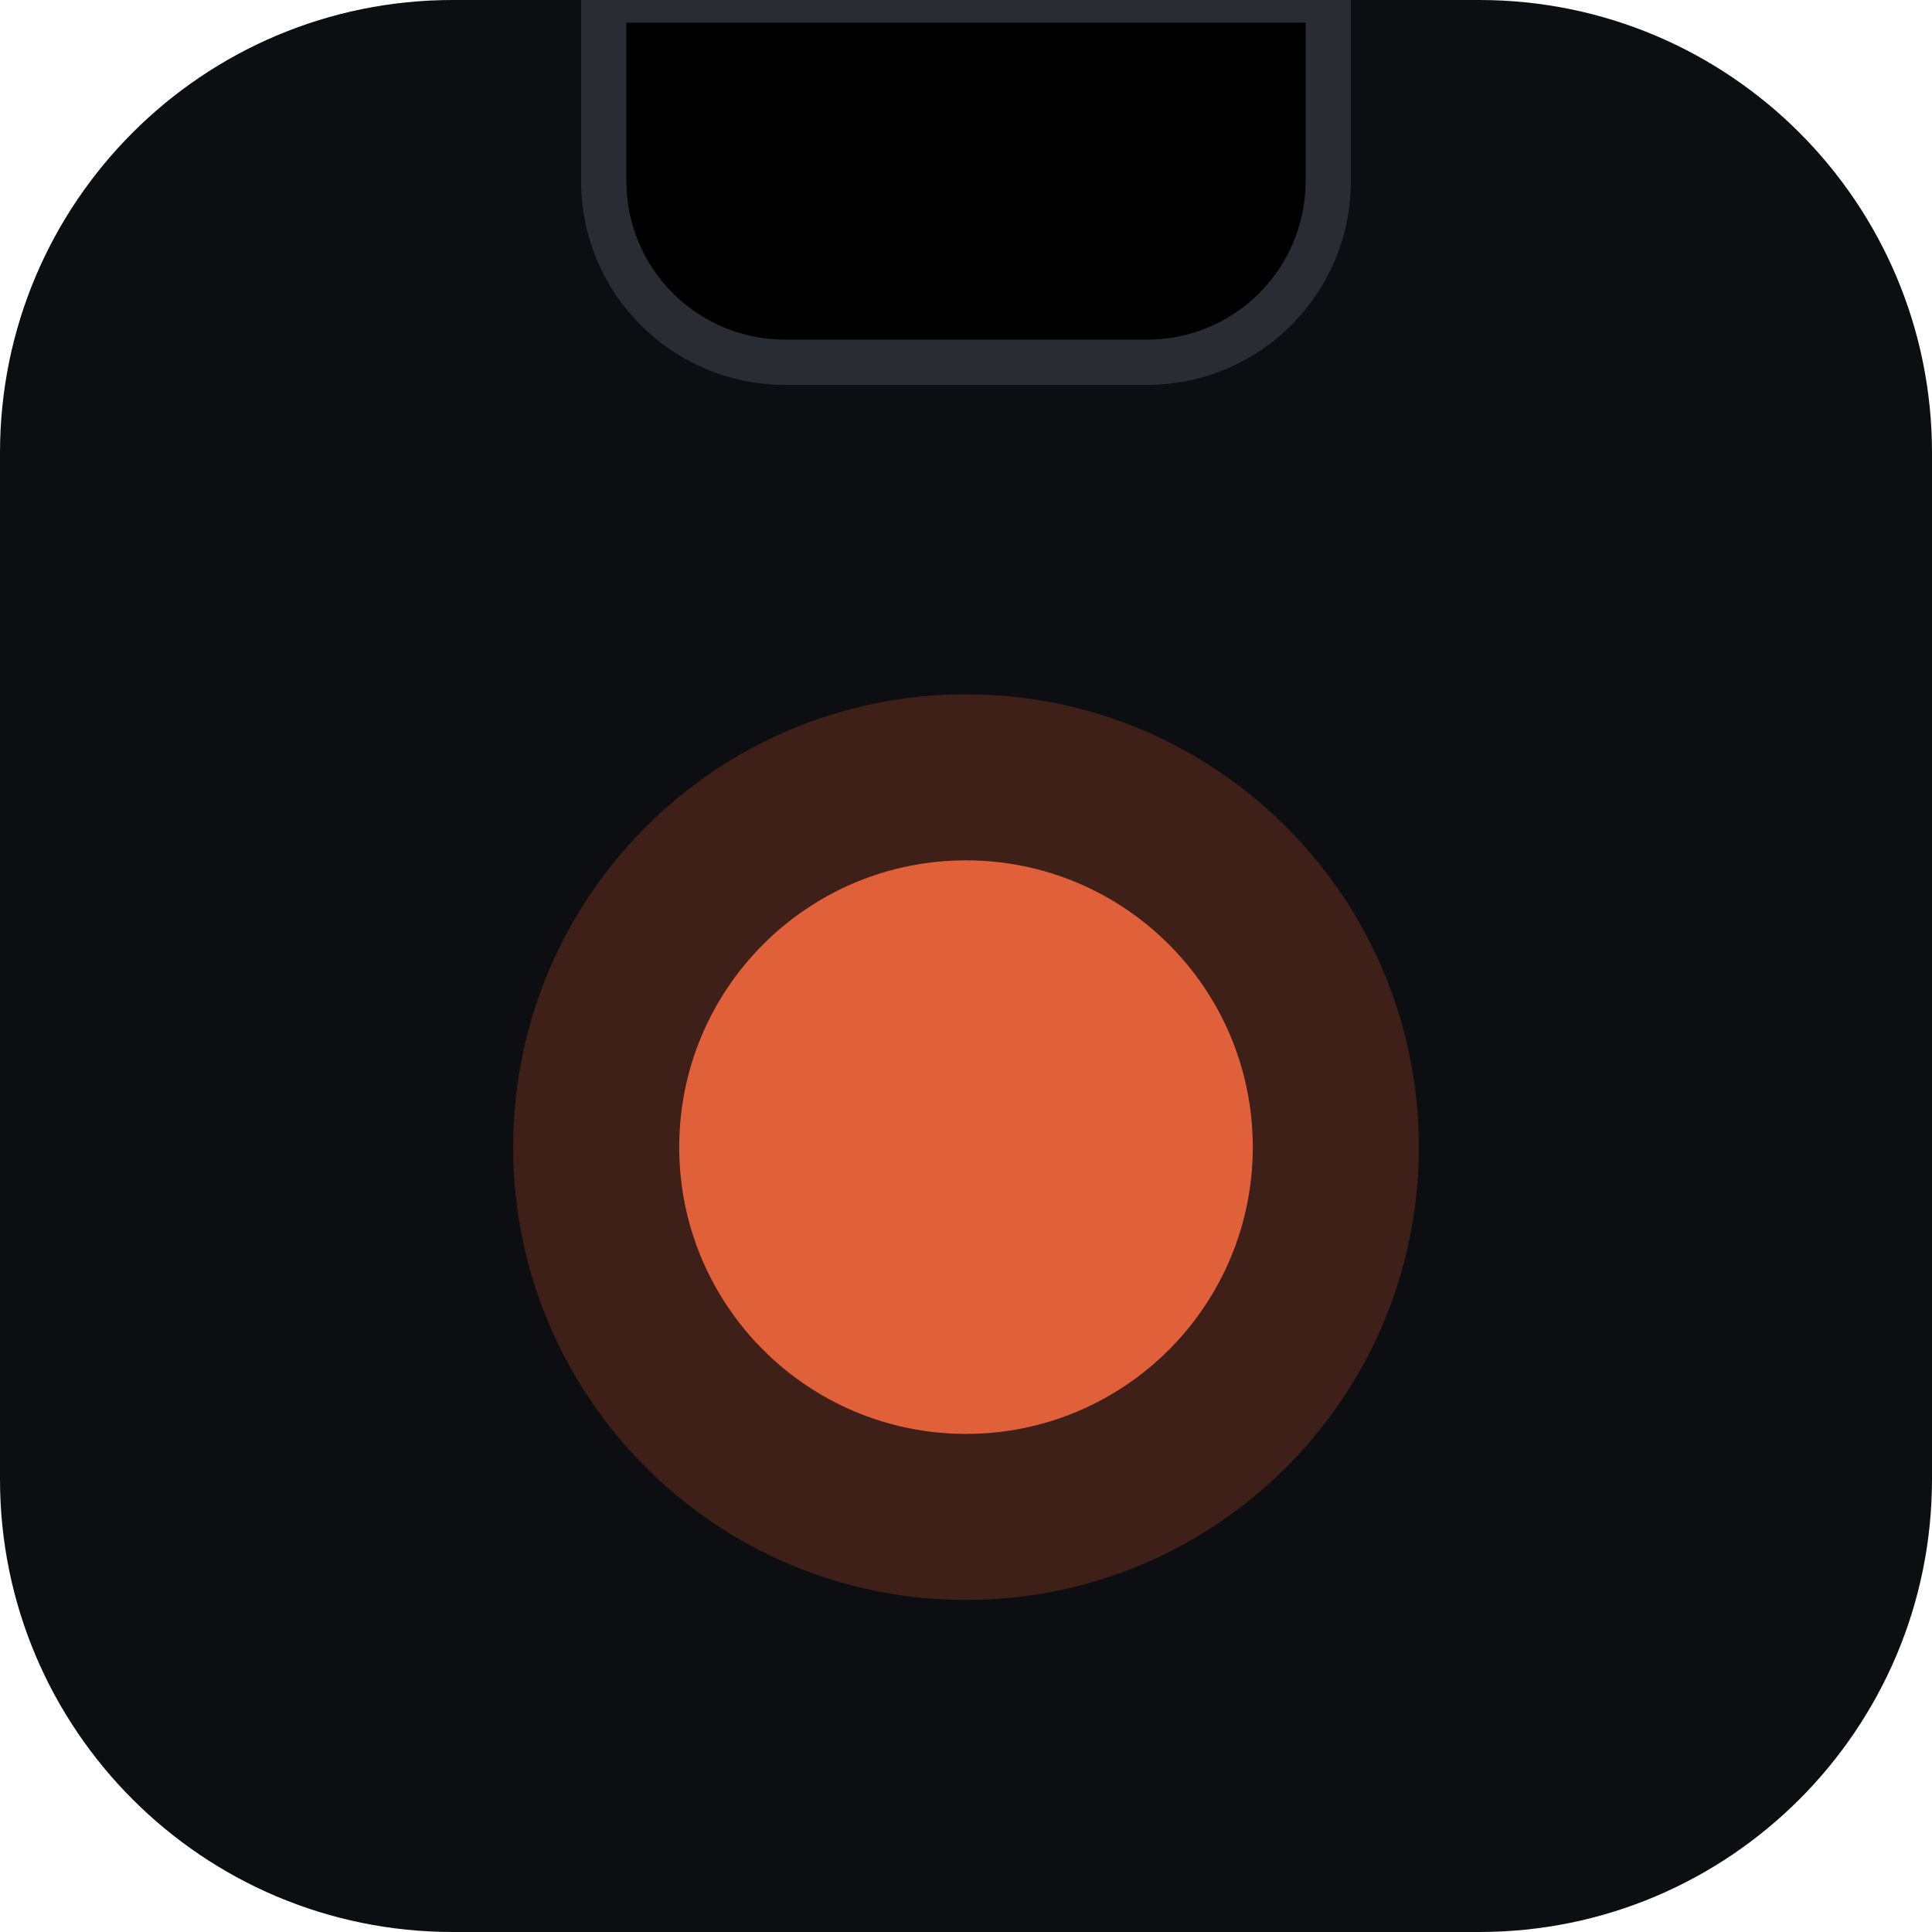
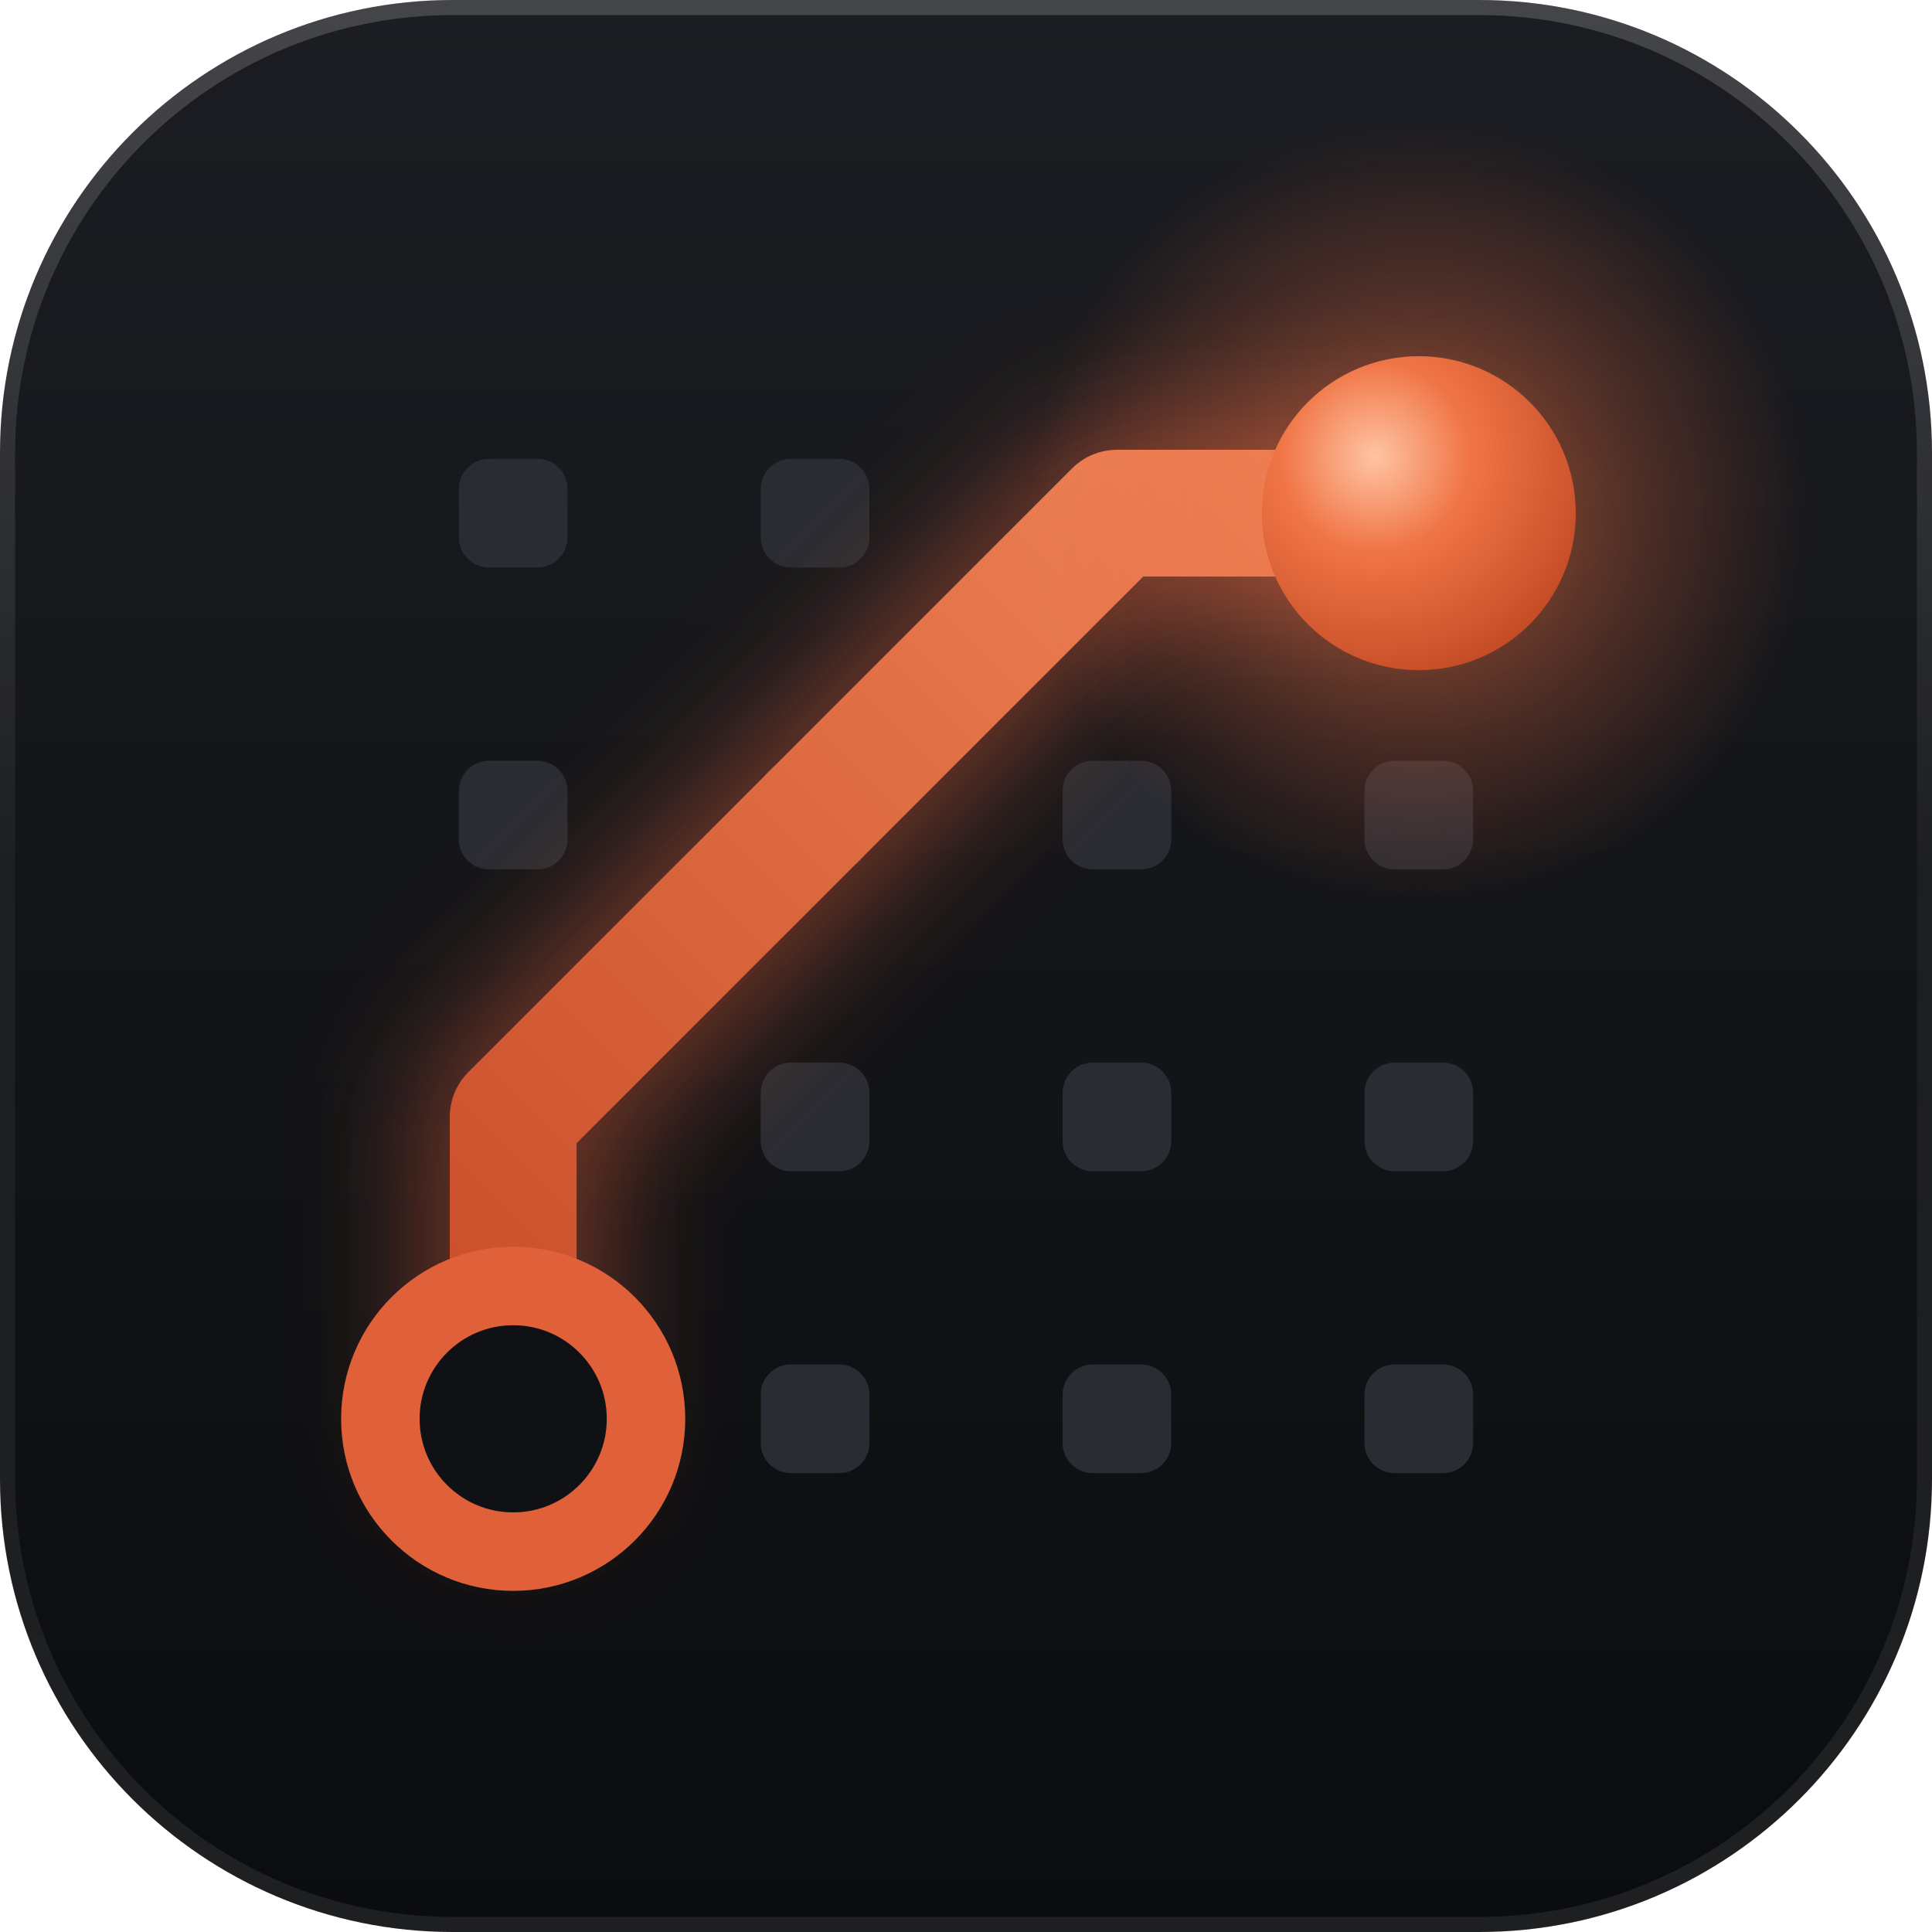
<svg xmlns="http://www.w3.org/2000/svg" viewBox="0 0 64 64">
-   <rect width="64" height="64" rx="15" fill="#0d0e11" />
-   <path d="M20 0h24v6a6 6 0 0 1-6 6H26a6 6 0 0 1-6-6z" fill="#000" stroke="#2a2c33" stroke-width="1.5" />
-   <circle cx="32" cy="38" r="15" fill="#c1502e" opacity=".28" />
-   <circle cx="32" cy="38" r="9.5" fill="#e0603a" />
+   <defs>
+     <linearGradient id="bg" x1="0" y1="0" x2="0" y2="1">
+       <stop offset="0" stop-color="#1c1d22" />
+       <stop offset="1" stop-color="#0b0c0e" />
+     </linearGradient>
+     <linearGradient id="edge" x1="0" y1="0" x2="0" y2="1">
+       <stop offset="0" stop-color="#fff" stop-opacity=".18" />
+       <stop offset=".45" stop-color="#fff" stop-opacity=".04" />
+       <stop offset="1" stop-color="#fff" stop-opacity=".08" />
+     </linearGradient>
+     <linearGradient id="wire" x1="0" y1="1" x2="1" y2="0">
+       <stop offset="0" stop-color="#c94d29" />
+       <stop offset="1" stop-color="#f2875a" />
+     </linearGradient>
+     <radialGradient id="glow">
+       <stop offset="0" stop-color="#f07a4c" stop-opacity=".6" />
+       <stop offset="1" stop-color="#e0603a" stop-opacity="0" />
+     </radialGradient>
+     <radialGradient id="led" cx=".36" cy=".32" r=".75">
+       <stop offset="0" stop-color="#ffc4a3" />
+       <stop offset=".4" stop-color="#f07546" />
+       <stop offset="1" stop-color="#c24a24" />
+     </radialGradient>
+     <filter id="soft" x="-30%" y="-30%" width="160%" height="160%">
+       <feGaussianBlur stdDeviation="2" />
+     </filter>
+   </defs>
+   <rect width="64" height="64" rx="15" fill="url(#bg)" />
+   <rect x=".25" y=".25" width="63.5" height="63.5" rx="14.75" fill="none" stroke="url(#edge)" stroke-width=".5" />
+   <rect x="15.2" y="15.2" width="3.6" height="3.6" rx="1" fill="#2a2c33" />
+   <rect x="25.2" y="15.2" width="3.6" height="3.6" rx="1" fill="#2a2c33" />
+   <rect x="15.2" y="25.2" width="3.6" height="3.6" rx="1" fill="#2a2c33" />
+   <rect x="25.2" y="25.2" width="3.6" height="3.6" rx="1" fill="#2a2c33" />
+   <rect x="35.2" y="25.2" width="3.6" height="3.6" rx="1" fill="#2a2c33" />
+   <rect x="45.2" y="25.2" width="3.6" height="3.6" rx="1" fill="#2a2c33" />
+   <rect x="25.2" y="35.2" width="3.6" height="3.6" rx="1" fill="#2a2c33" />
+   <rect x="35.2" y="35.2" width="3.6" height="3.6" rx="1" fill="#2a2c33" />
+   <rect x="45.2" y="35.2" width="3.6" height="3.6" rx="1" fill="#2a2c33" />
+   <rect x="25.2" y="45.2" width="3.6" height="3.6" rx="1" fill="#2a2c33" />
+   <rect x="35.2" y="45.2" width="3.6" height="3.6" rx="1" fill="#2a2c33" />
+   <rect x="45.2" y="45.2" width="3.6" height="3.6" rx="1" fill="#2a2c33" />
+   <path d="M17 47V37l20-20h10" fill="none" stroke="#e8653c" stroke-opacity=".45" stroke-width="6" stroke-linecap="round" stroke-linejoin="round" filter="url(#soft)" />
+   <path d="M17 47V37l20-20h10" fill="none" stroke="url(#wire)" stroke-width="4.2" stroke-linecap="round" stroke-linejoin="round" />
+   <circle cx="17" cy="47" r="4.4" fill="#101114" stroke="#e0603a" stroke-width="2.6" />
+   <circle cx="47" cy="17" r="13" fill="url(#glow)" />
+   <circle cx="47" cy="17" r="5.2" fill="url(#led)" />
</svg>
